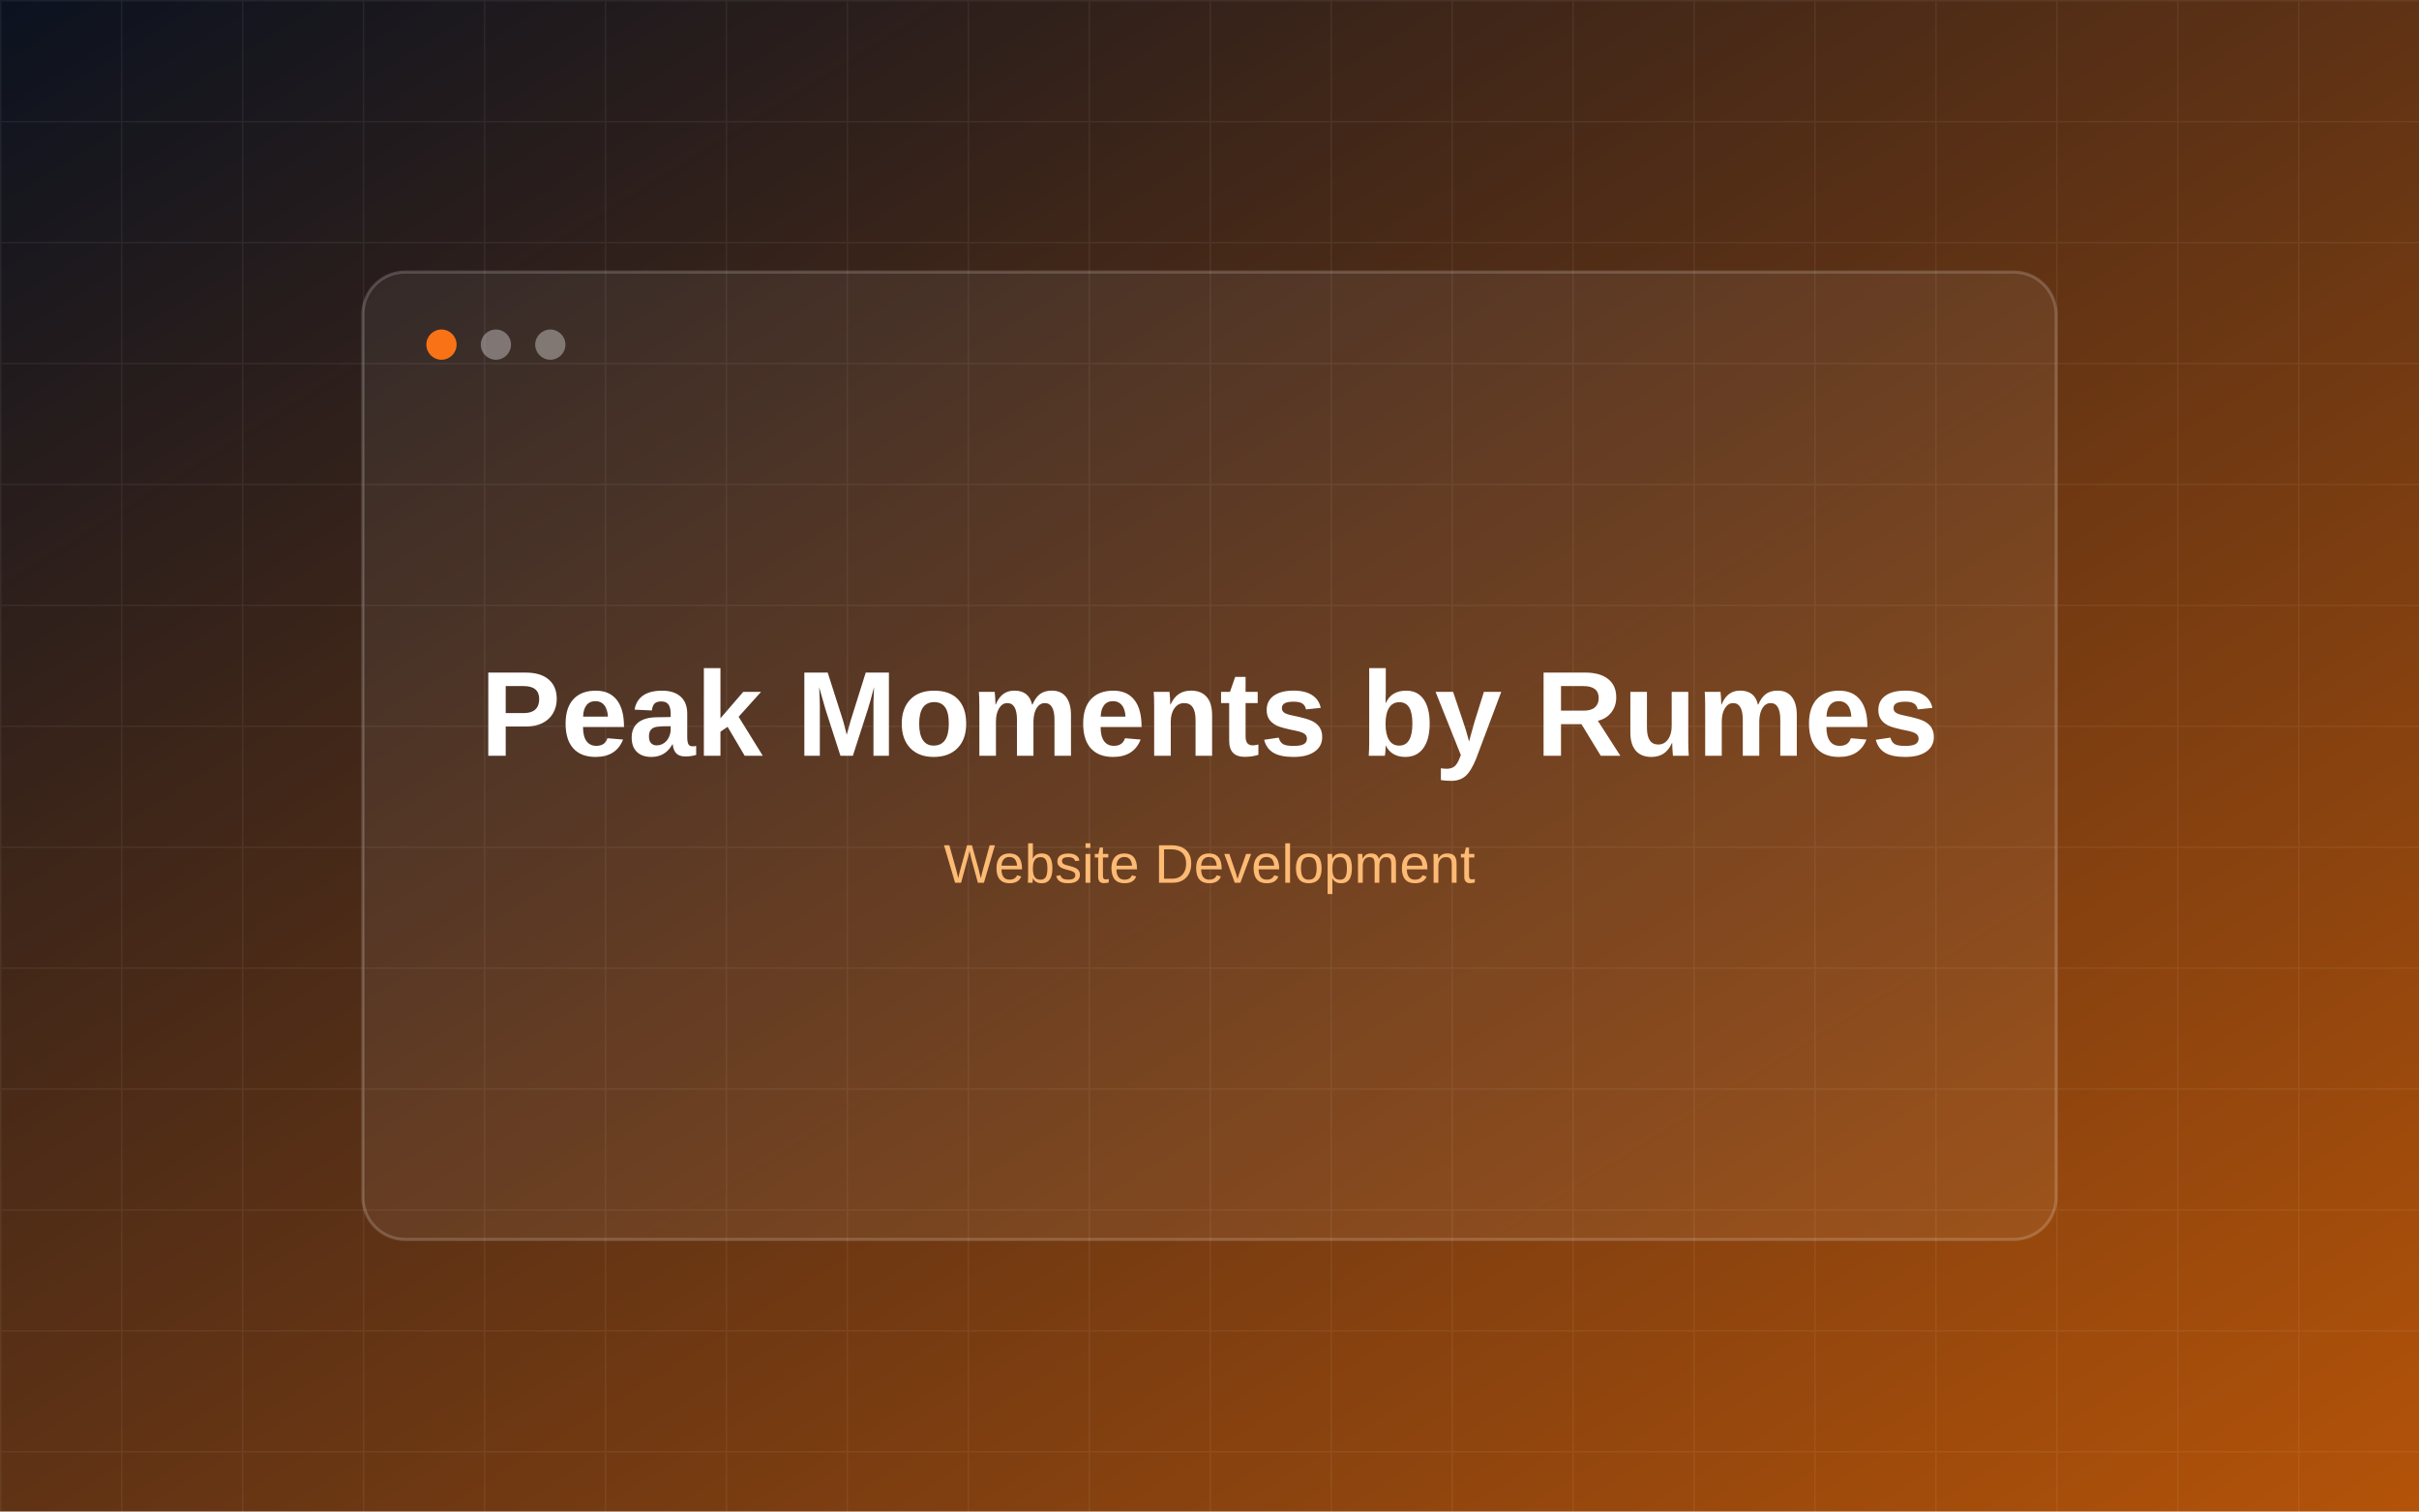
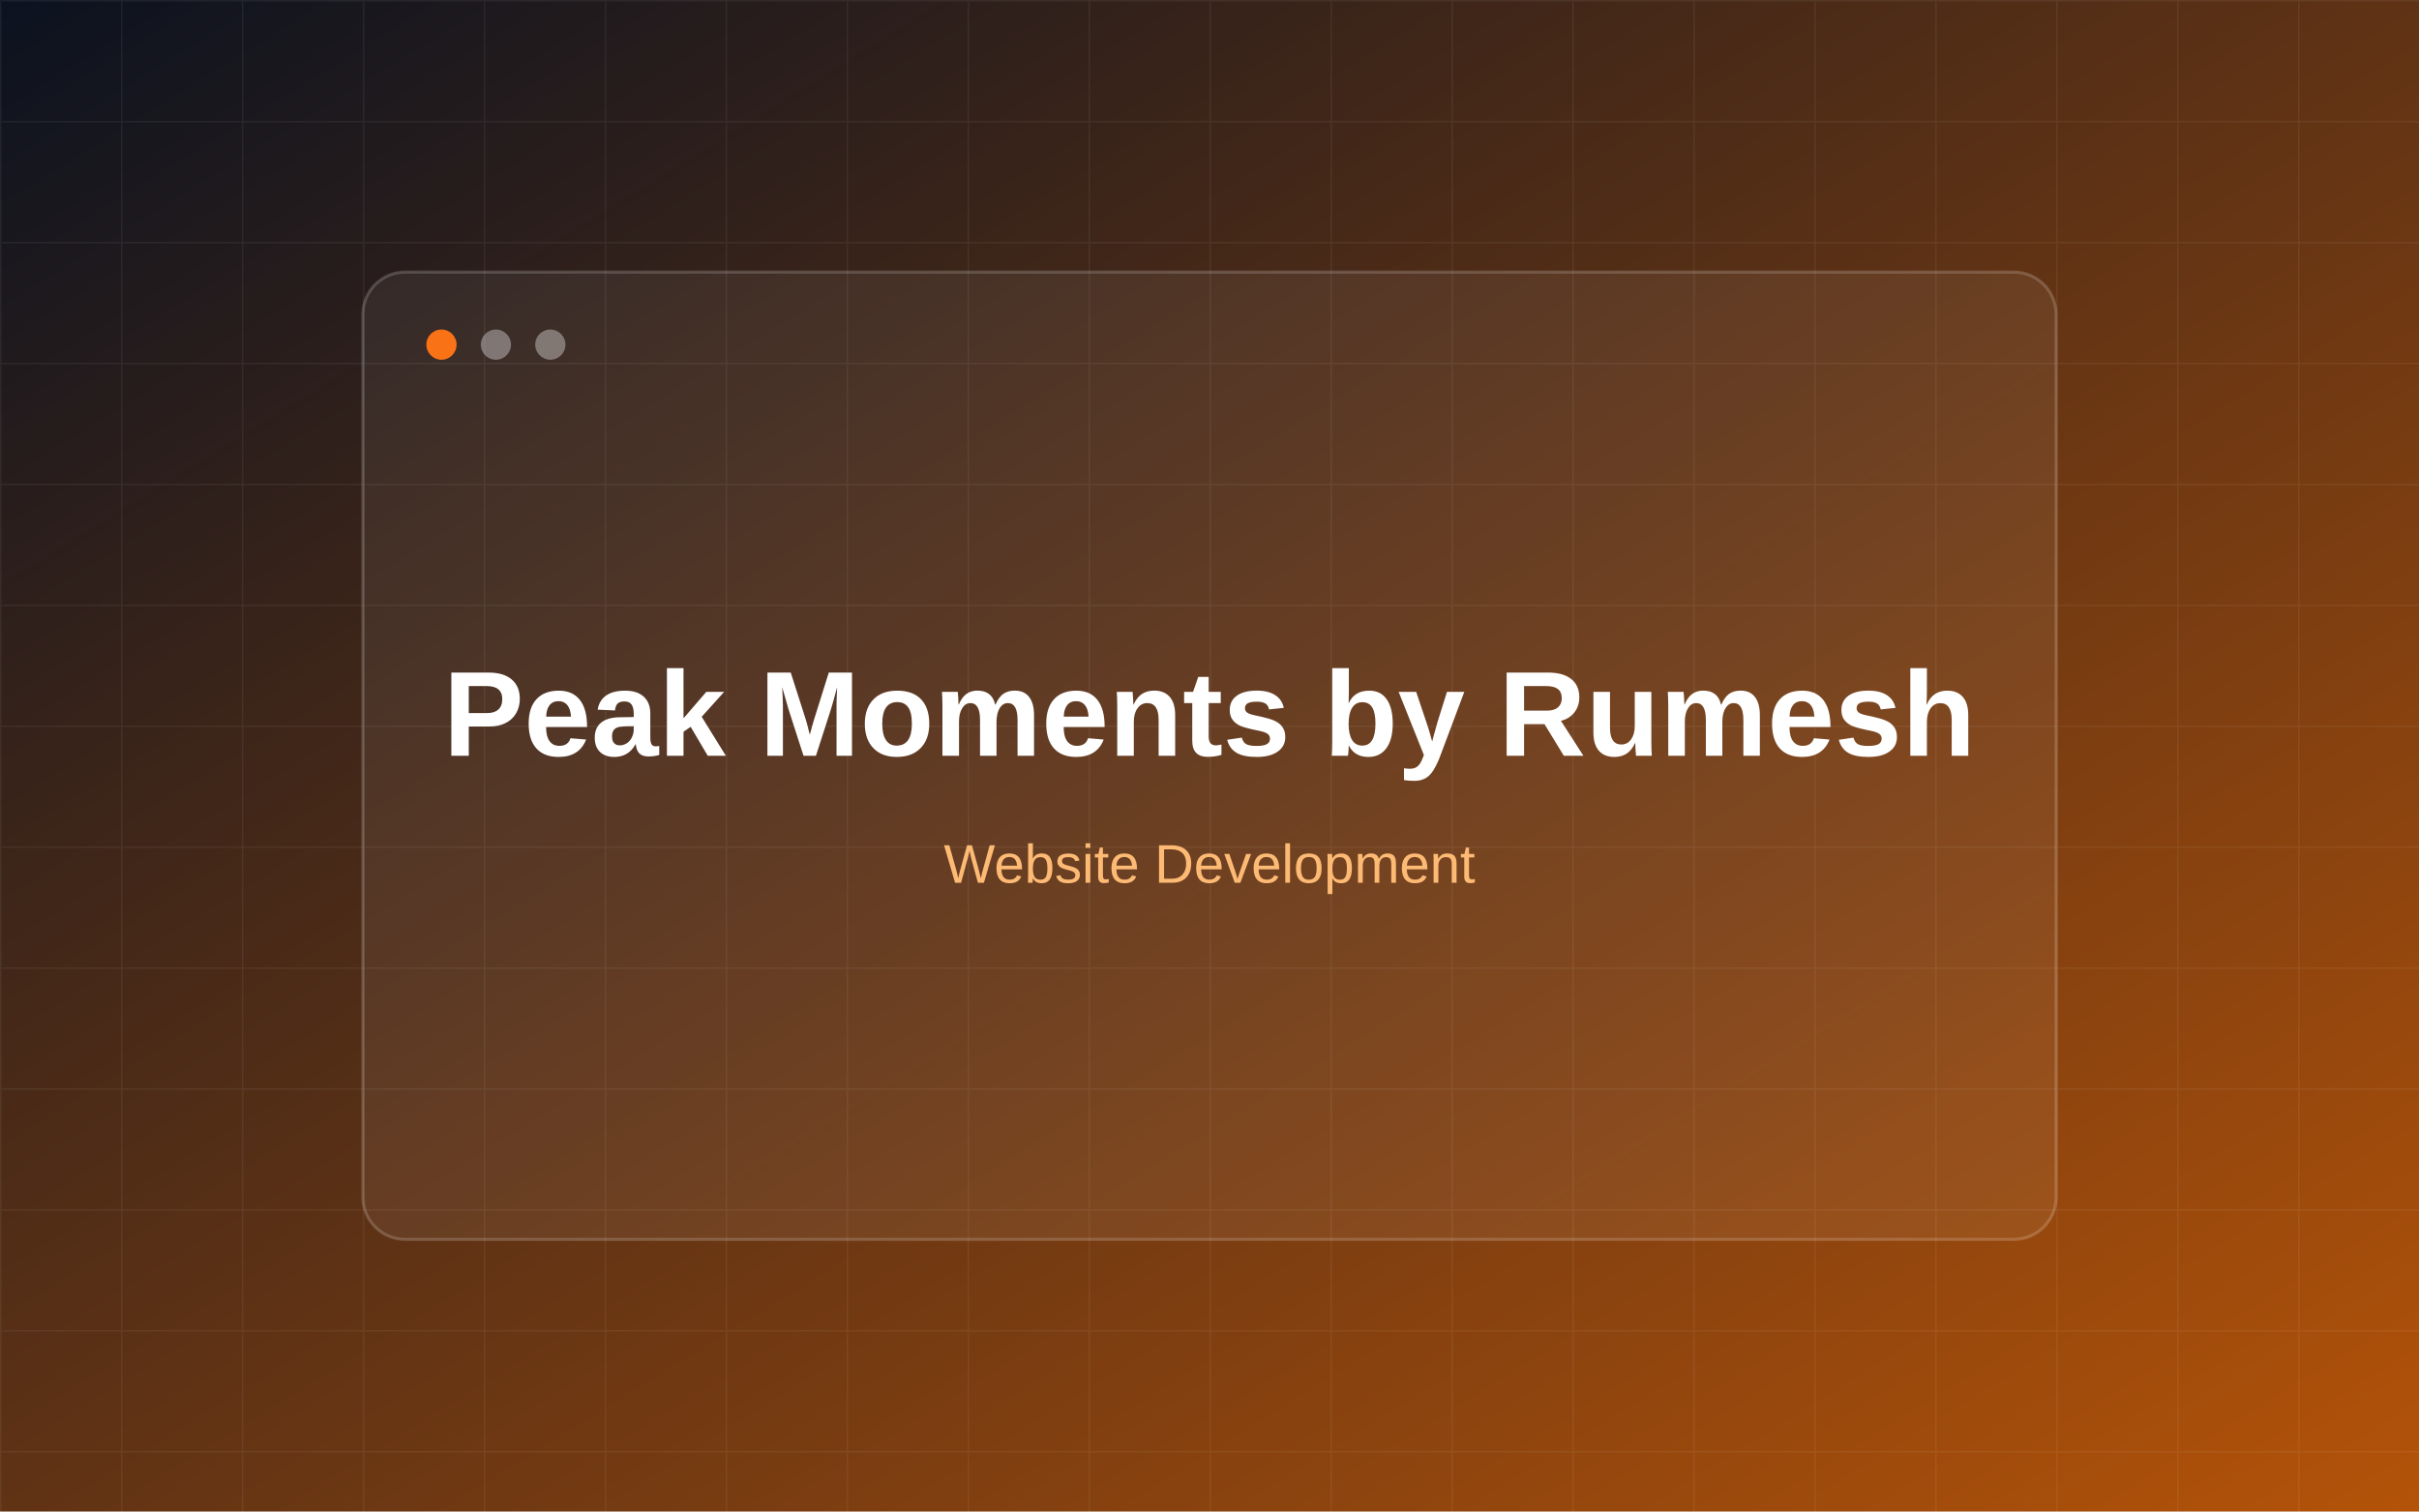
- <svg xmlns="http://www.w3.org/2000/svg" width="800" height="500" viewBox="0 0 800 500" role="img" aria-label="Peak Moments by Rumes">
+ <svg xmlns="http://www.w3.org/2000/svg" width="800" height="500" viewBox="0 0 800 500" role="img" aria-label="Peak Moments by Rumesh">
  <defs>
    <linearGradient id="g" x1="0" y1="0" x2="1" y2="1">
      <stop offset="0" stop-color="#0b1220" />
      <stop offset="1" stop-color="#b45309" />
    </linearGradient>
    <pattern id="p" width="40" height="40" patternUnits="userSpaceOnUse">
      <path d="M40 0H0V40" fill="none" stroke="#ffffff" stroke-opacity=".06" />
    </pattern>
  </defs>
  <rect width="800" height="500" fill="url(#g)" />
  <rect width="800" height="500" fill="url(#p)" />
  <rect x="120" y="90" width="560" height="320" rx="14" fill="#ffffff" fill-opacity=".06" stroke="#ffffff" stroke-opacity=".18" />
  <circle cx="146" cy="114" r="5" fill="#f97316" />
  <circle cx="164" cy="114" r="5" fill="#ffffff" fill-opacity=".35" />
  <circle cx="182" cy="114" r="5" fill="#ffffff" fill-opacity=".35" />
-   <text x="400" y="250" text-anchor="middle" font-family="Poppins, Segoe UI, Arial, sans-serif" font-size="40" font-weight="800" fill="#ffffff">Peak Moments by Rumes</text>
+   <text x="400" y="250" text-anchor="middle" font-family="Poppins, Segoe UI, Arial, sans-serif" font-size="40" font-weight="800" fill="#ffffff">Peak Moments by Rumesh</text>
  <text x="400" y="292" text-anchor="middle" font-family="Poppins, Segoe UI, Arial, sans-serif" font-size="18" font-weight="500" fill="#fdba74">Website Development</text>
</svg>
